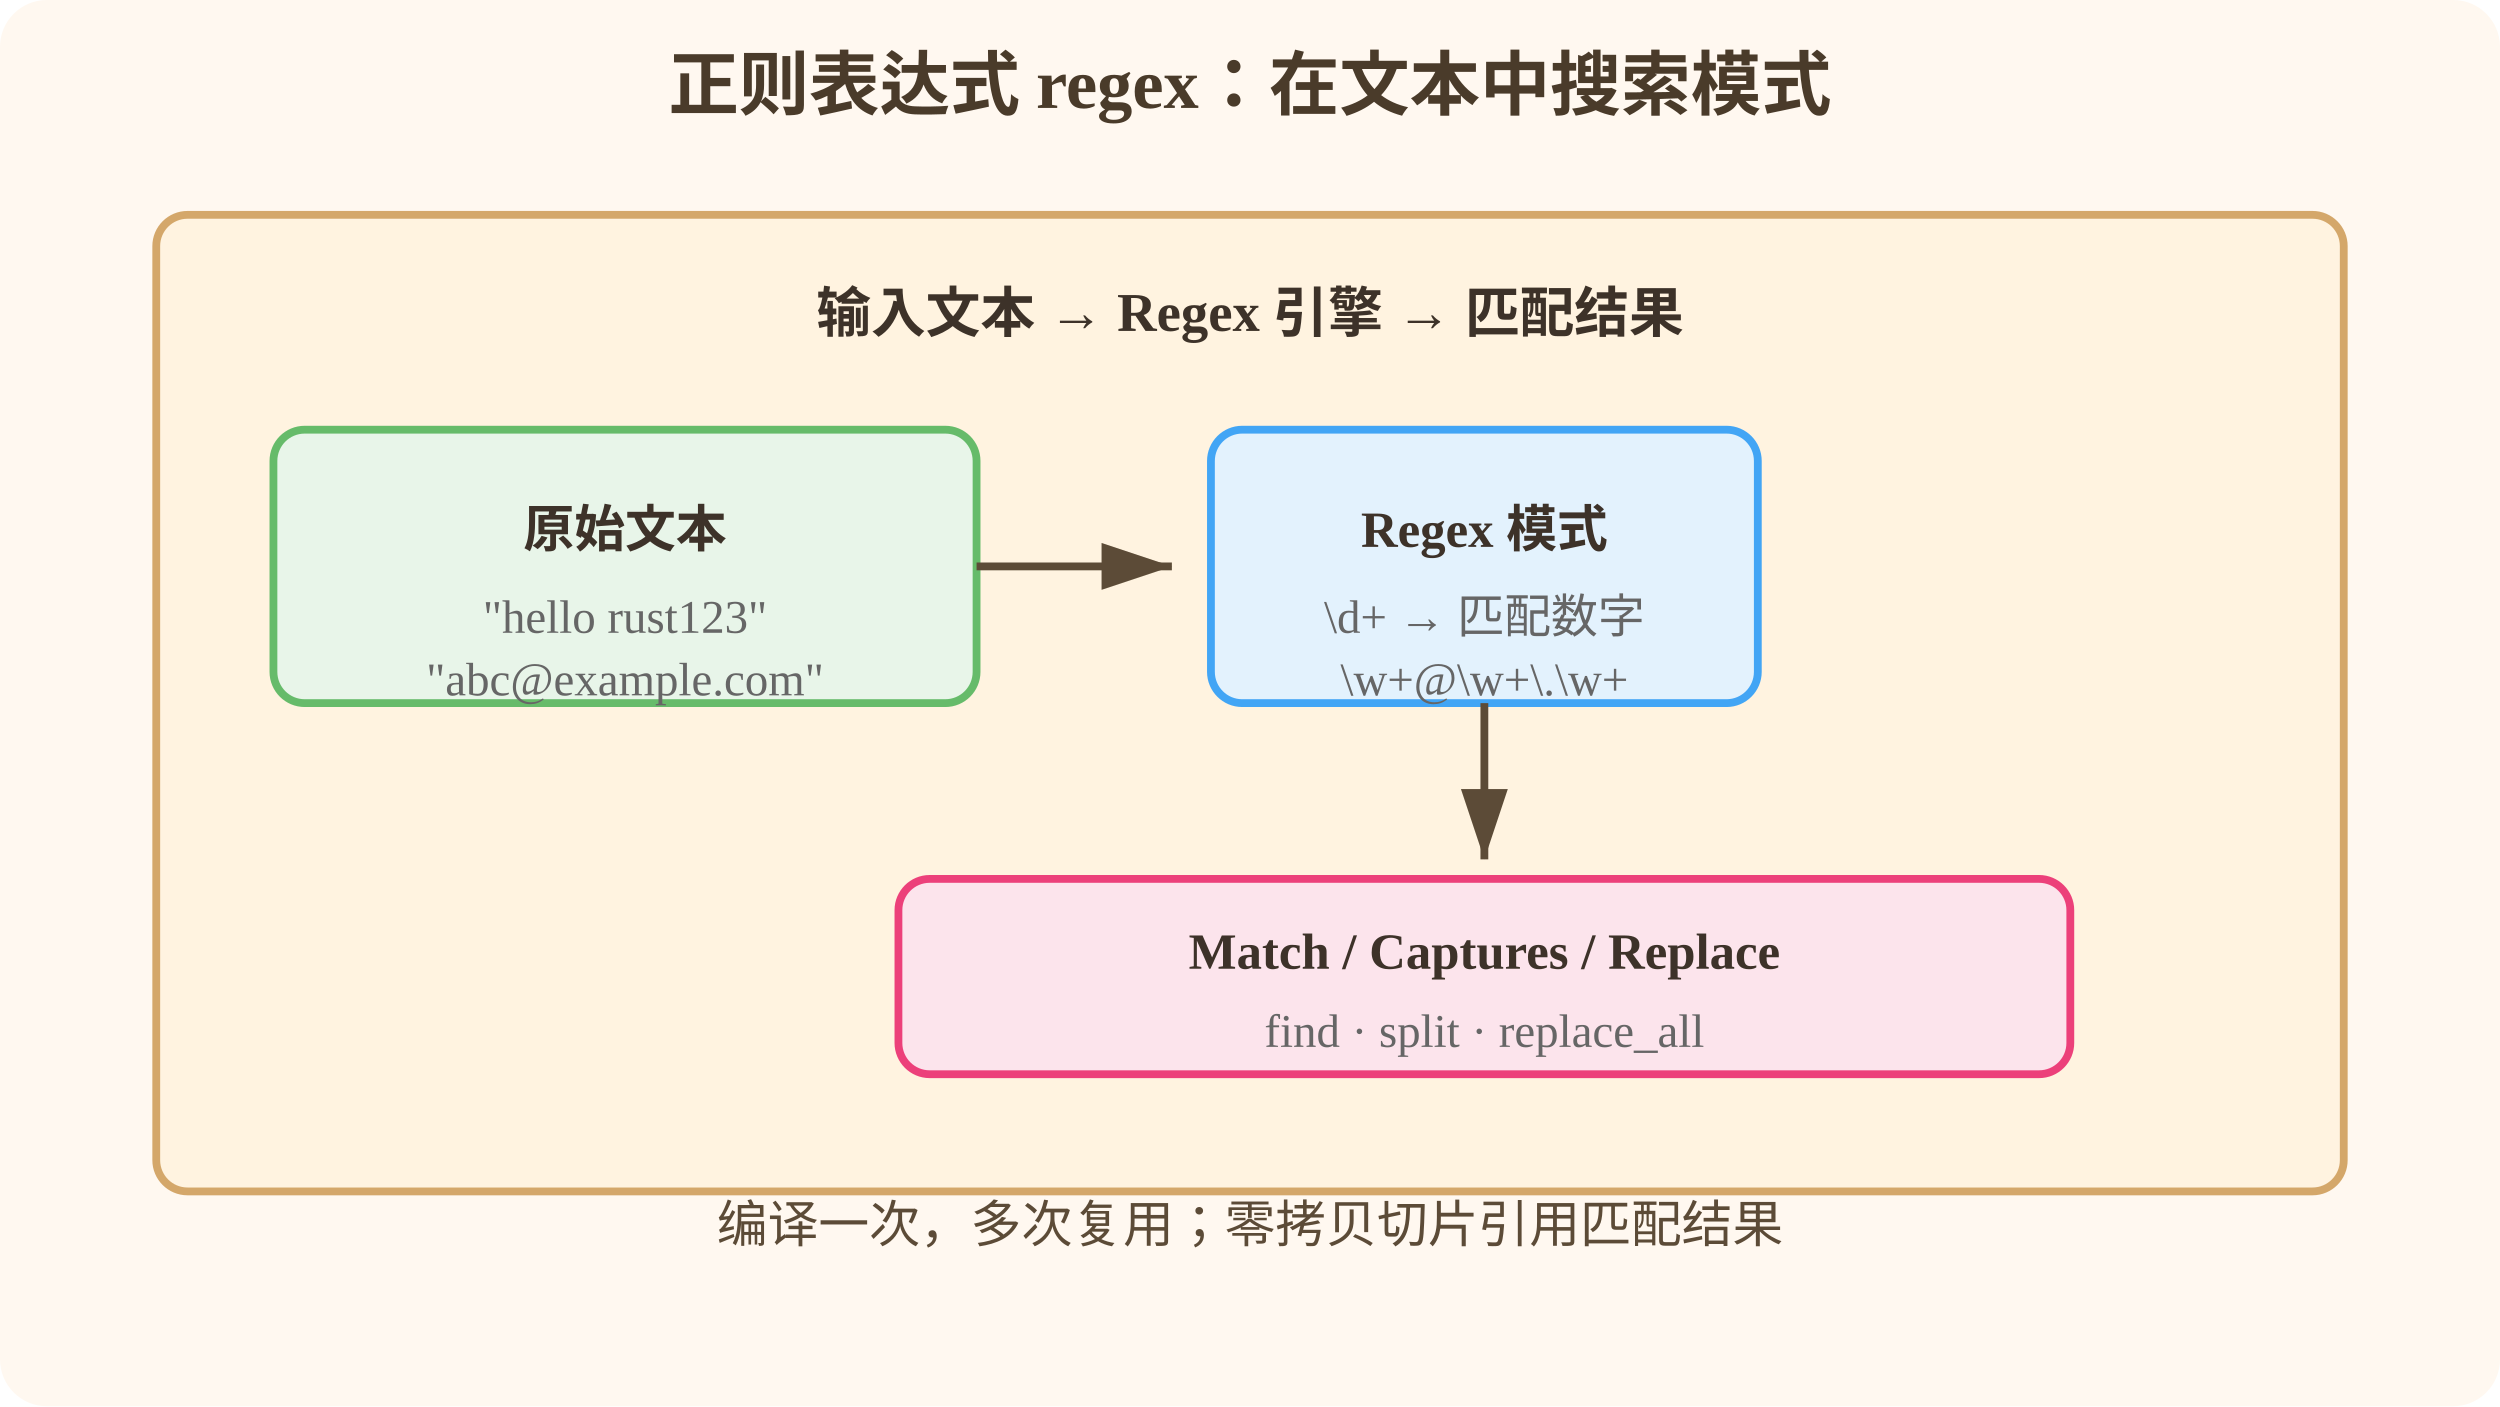
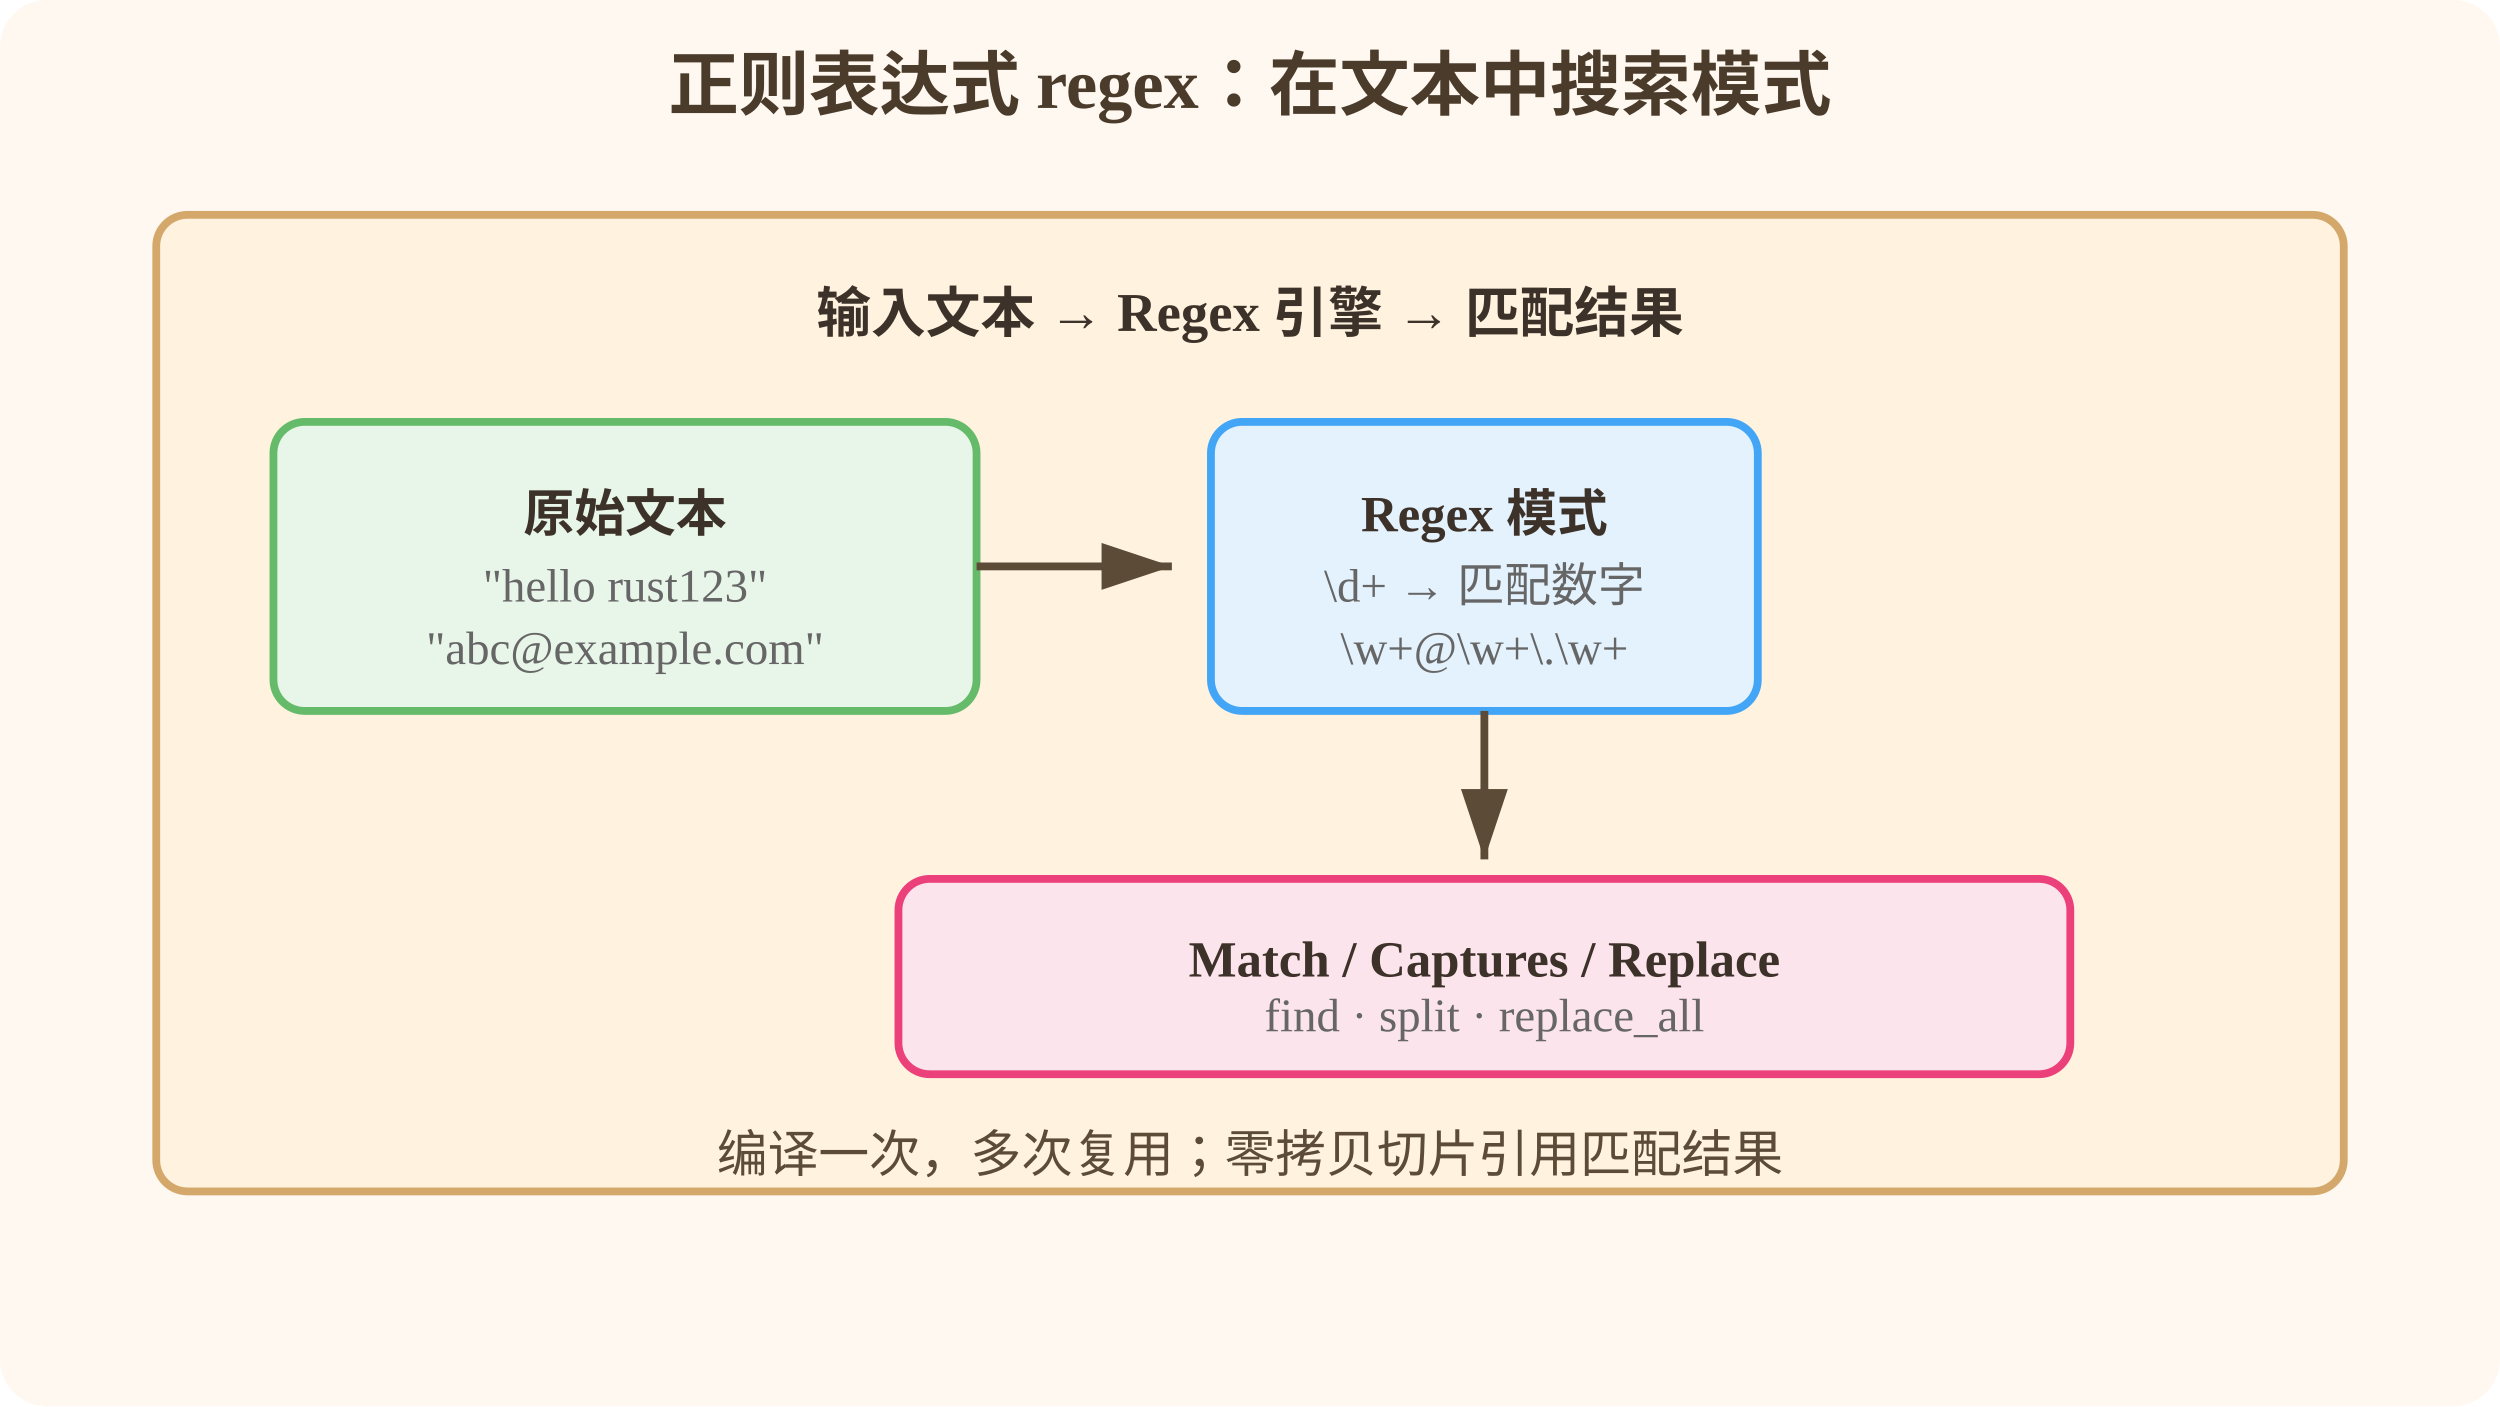
<svg xmlns="http://www.w3.org/2000/svg" width="640" height="360" viewBox="0 0 640 360">
  <rect width="100%" height="100%" fill="#fff8f0" rx="12" />
  <text x="320" y="28" text-anchor="middle" font-size="18" font-weight="bold" fill="#4a3b2a">正则表达式 regex：在文本中搜索模式</text>
  <defs>
    <marker id="arrow" markerWidth="10" markerHeight="10" refX="9" refY="3" orient="auto" markerUnits="strokeWidth">
      <path d="M0,0 L0,6 L9,3 z" fill="#5c4b37" />
    </marker>
  </defs>
  <rect x="40" y="55" width="560" height="250" fill="#fff3e0" stroke="#d4a76a" stroke-width="2" rx="8" />
  <text x="320" y="85" font-size="14" font-weight="bold" fill="#3d3229" text-anchor="middle">输入文本 → Regex 引擎 → 匹配结果</text>
-   <rect x="70" y="110" width="180" height="70" fill="#e8f5e9" stroke="#66bb6a" stroke-width="2" rx="8" />
-   <text x="160" y="140" font-size="13" font-weight="bold" fill="#3d3229" text-anchor="middle">原始文本</text>
-   <text x="160" y="162" font-size="12" fill="#666" text-anchor="middle">"hello rust123"</text>
-   <text x="160" y="178" font-size="12" fill="#666" text-anchor="middle">"abc@example.com"</text>
+   <rect x="70" y="108" width="180" height="74" fill="#e8f5e9" stroke="#66bb6a" stroke-width="2" rx="8" />
+   <text x="160" y="136" font-size="13" font-weight="bold" fill="#3d3229" text-anchor="middle">原始文本</text>
+   <text x="160" y="154" font-size="12" fill="#666" text-anchor="middle">"hello rust123"</text>
+   <text x="160" y="170" font-size="12" fill="#666" text-anchor="middle">"abc@example.com"</text>
  <line x1="250" y1="145" x2="300" y2="145" stroke="#5c4b37" stroke-width="2" marker-end="url(#arrow)" />
-   <rect x="310" y="110" width="140" height="70" fill="#e3f2fd" stroke="#42a5f5" stroke-width="2" rx="8" />
-   <text x="380" y="140" font-size="13" font-weight="bold" fill="#3d3229" text-anchor="middle">Regex 模式</text>
-   <text x="380" y="162" font-size="12" fill="#666" text-anchor="middle">\d+ → 匹配数字</text>
-   <text x="380" y="178" font-size="12" fill="#666" text-anchor="middle">\w+@\w+\.\w+</text>
-   <line x1="380" y1="180" x2="380" y2="220" stroke="#5c4b37" stroke-width="2" marker-end="url(#arrow)" />
+   <rect x="310" y="108" width="140" height="74" fill="#e3f2fd" stroke="#42a5f5" stroke-width="2" rx="8" />
+   <text x="380" y="136" font-size="13" font-weight="bold" fill="#3d3229" text-anchor="middle">Regex 模式</text>
+   <text x="380" y="154" font-size="12" fill="#666" text-anchor="middle">\d+ → 匹配数字</text>
+   <text x="380" y="170" font-size="12" fill="#666" text-anchor="middle">\w+@\w+\.\w+</text>
+   <line x1="380" y1="182" x2="380" y2="220" stroke="#5c4b37" stroke-width="2" marker-end="url(#arrow)" />
  <rect x="230" y="225" width="300" height="50" fill="#fce4ec" stroke="#ec407a" stroke-width="2" rx="8" />
-   <text x="380" y="248" font-size="13" font-weight="bold" fill="#3d3229" text-anchor="middle">Match / Captures / Replace</text>
-   <text x="380" y="268" font-size="12" fill="#666" text-anchor="middle">find · split · replace_all</text>
-   <text x="320" y="318" font-size="13" fill="#5c4b37" text-anchor="middle">编译一次，多次复用；零拷贝切片引用匹配结果</text>
+   <text x="380" y="250" font-size="13" font-weight="bold" fill="#3d3229" text-anchor="middle">Match / Captures / Replace</text>
+   <text x="380" y="264" font-size="12" fill="#666" text-anchor="middle">find · split · replace_all</text>
+   <text x="320" y="300" font-size="13" fill="#5c4b37" text-anchor="middle">编译一次，多次复用；零拷贝切片引用匹配结果</text>
</svg>
